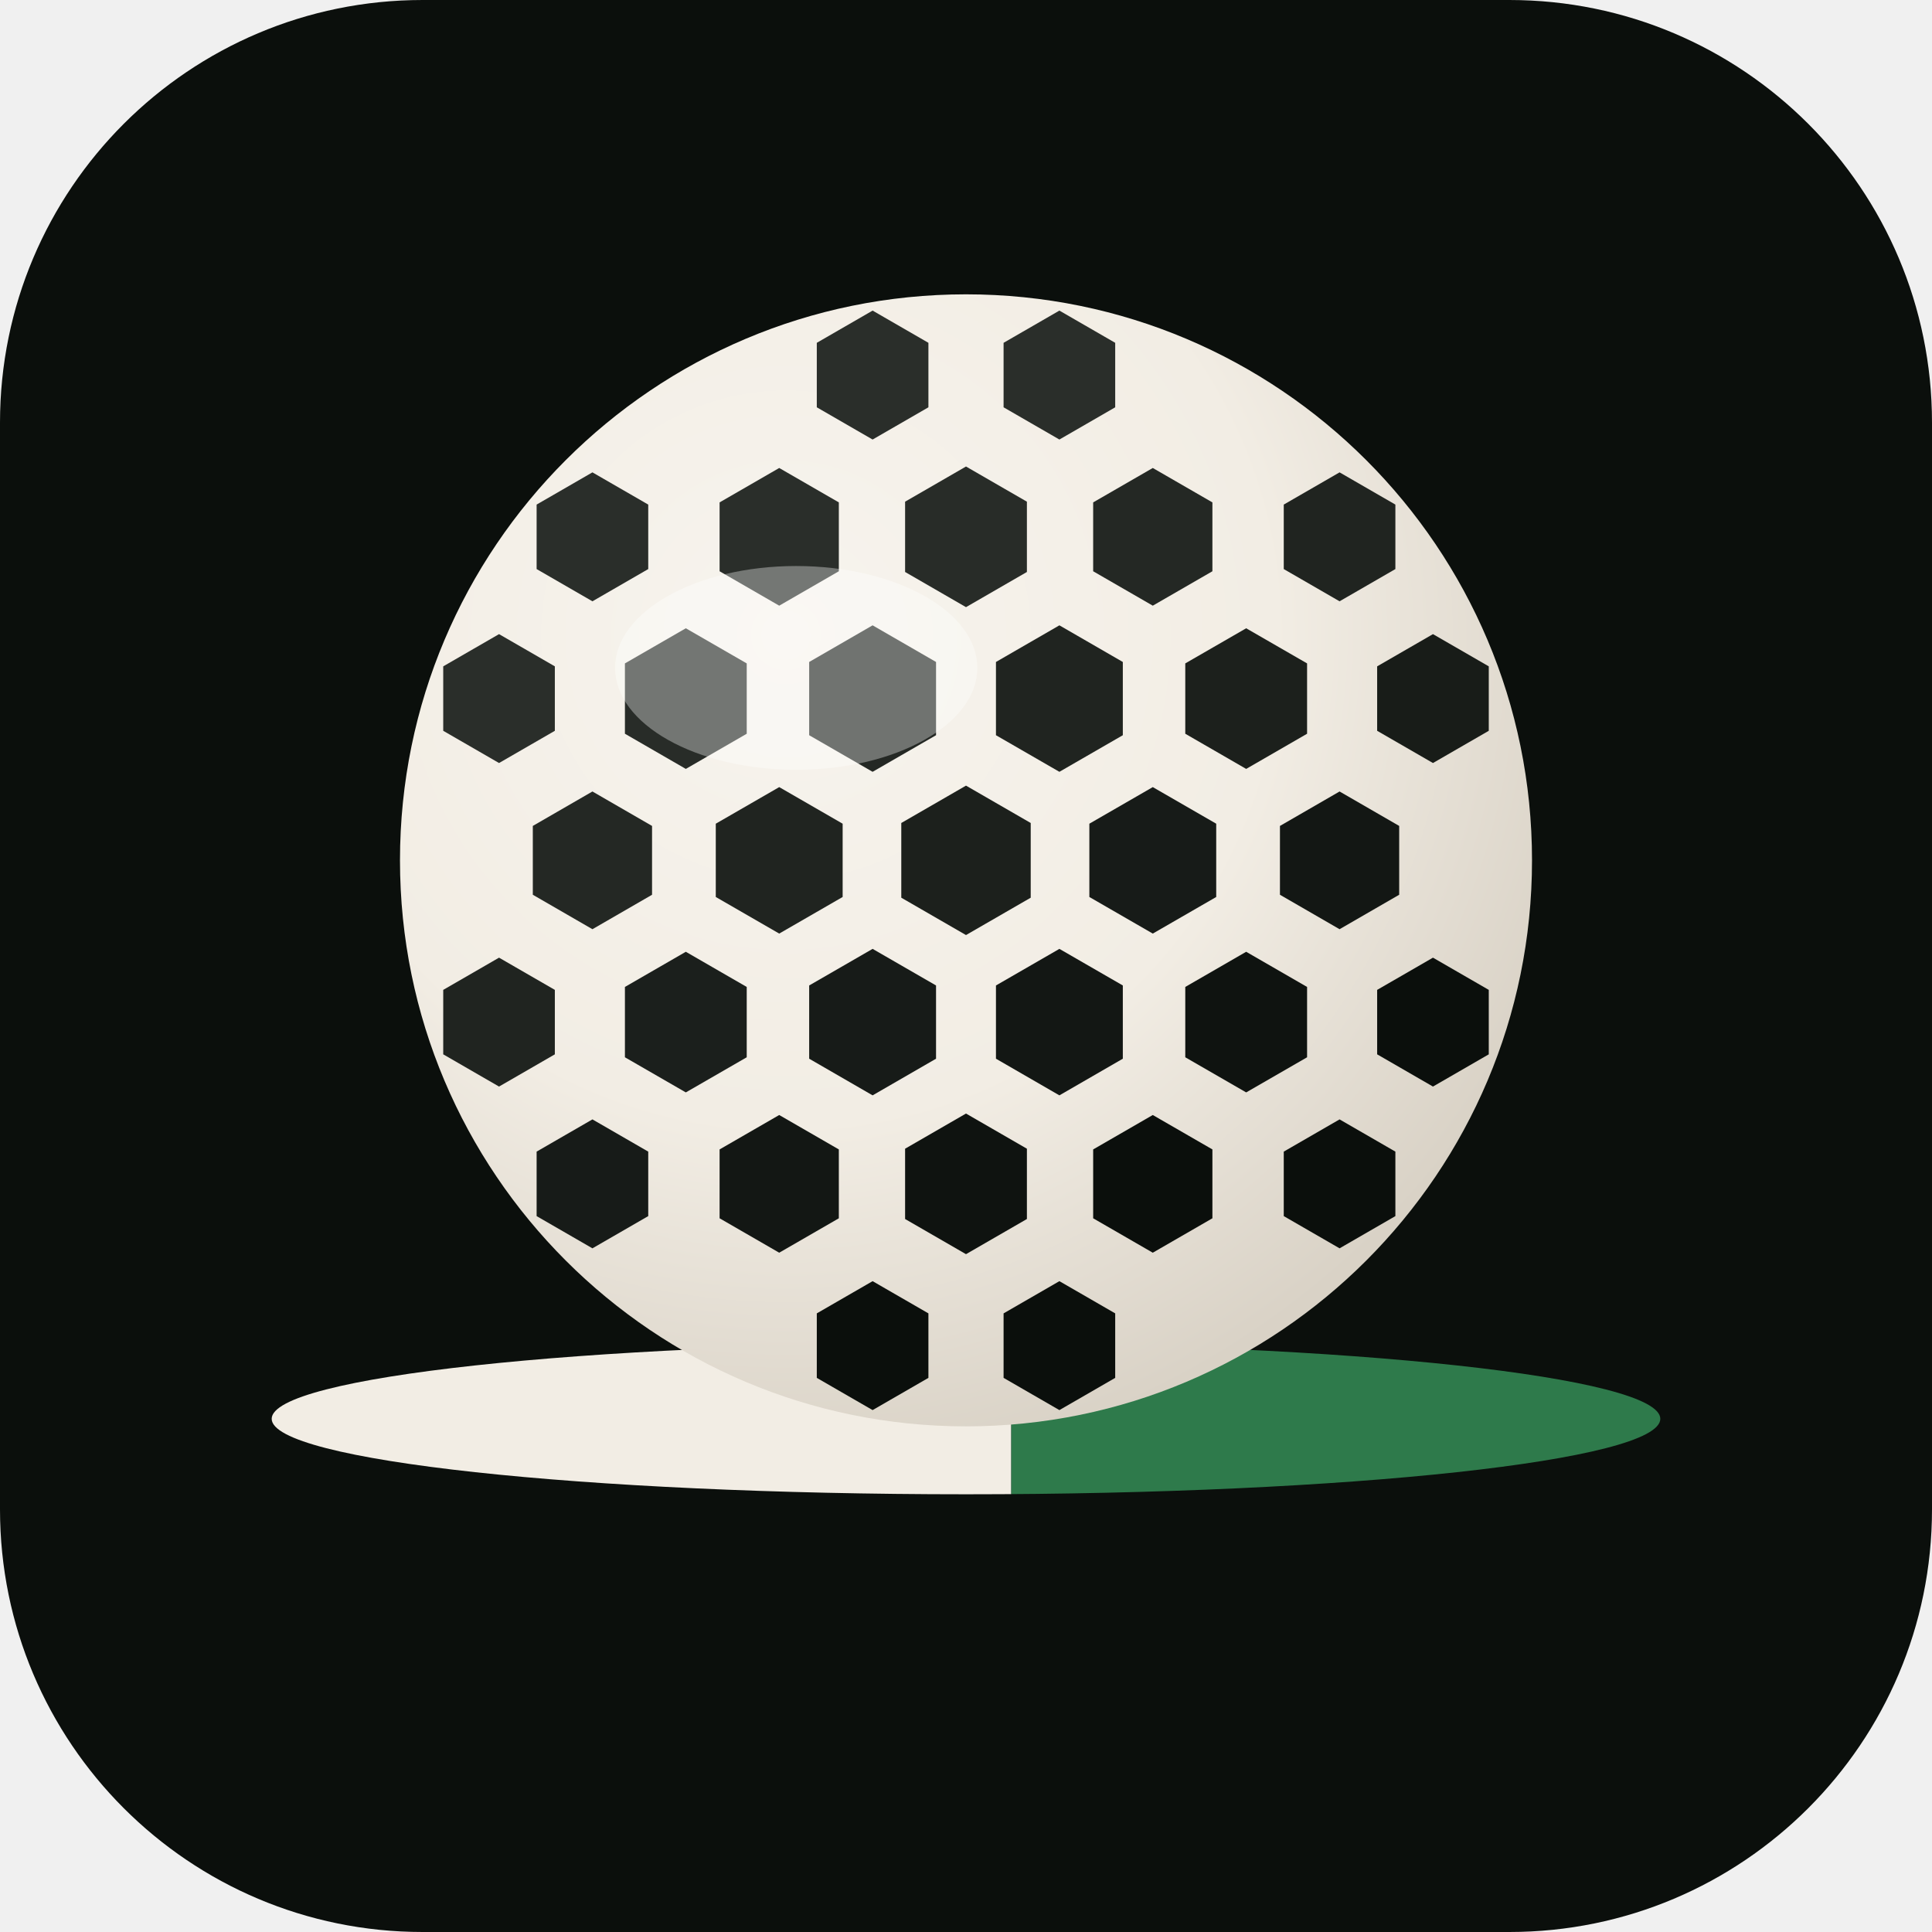
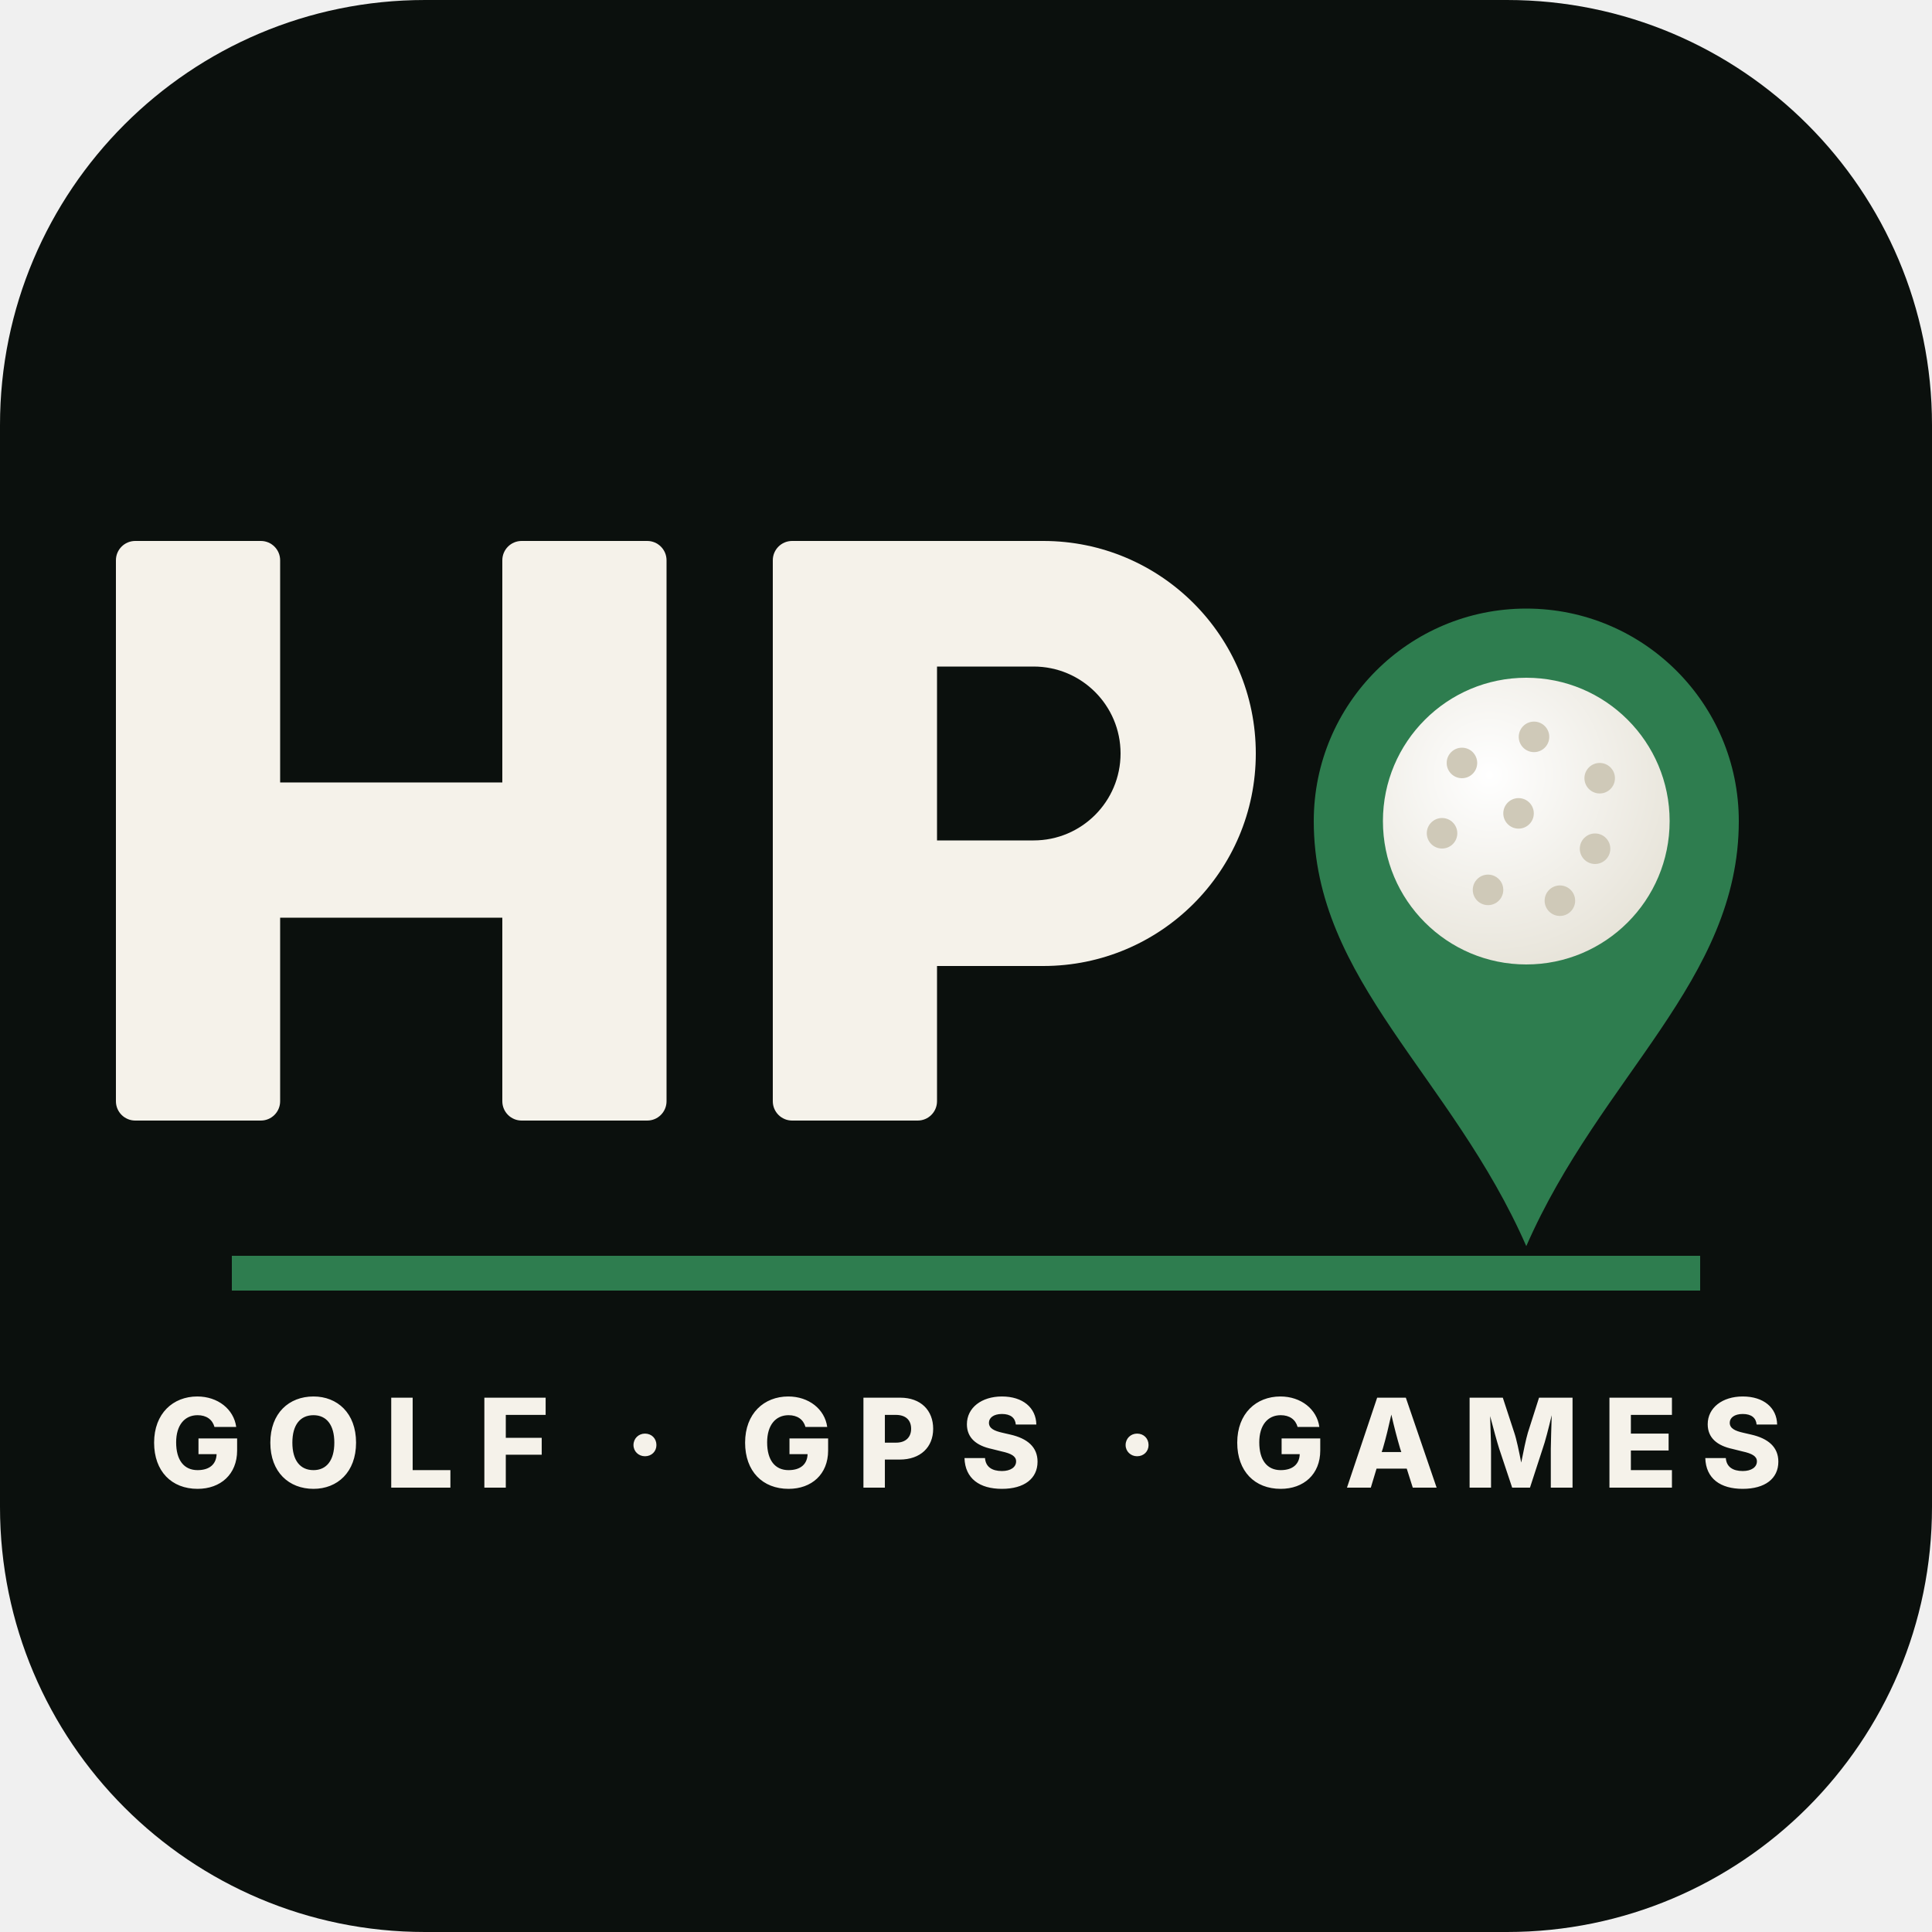
- <svg xmlns="http://www.w3.org/2000/svg" width="512" height="512" viewBox="0 0 512 512" role="img" aria-label="HardPan">
+ <svg xmlns="http://www.w3.org/2000/svg" viewBox="0 0 100 100" width="1024" height="1024">
  <defs>
-     <radialGradient id="iball-face" cx="34%" cy="30%" r="75%">
-       <stop offset="0%" stop-color="#F7F4EE" />
-       <stop offset="58%" stop-color="#F2EDE4" />
-       <stop offset="100%" stop-color="#D9D2C6" />
+     <radialGradient id="ballg" cx=".38" cy=".35" r=".75">
+       <stop offset="0" stop-color="#ffffff" />
+       <stop offset="1" stop-color="#e4e0d4" />
    </radialGradient>
-     <clipPath id="iball-clip">
-       <circle cx="256.00" cy="228.00" r="150.00" />
-     </clipPath>
  </defs>
-   <rect width="512" height="512" rx="112" fill="#0B0F0C" />
-   <g id="iground">
-     <clipPath id="iground-b">
-       <rect x="70.00" y="354.00" width="198.00" height="44.00" />
-     </clipPath>
-     <clipPath id="iground-g">
-       <rect x="268.00" y="354.00" width="174.00" height="44.00" />
-     </clipPath>
-     <ellipse cx="256.00" cy="376.00" rx="184.00" ry="20.00" fill="#F2EDE4" clip-path="url(#iground-b)" />
-     <ellipse cx="256.00" cy="376.00" rx="184.00" ry="20.00" fill="#2E7A4B" clip-path="url(#iground-g)" />
+   <rect width="100" height="100" rx="22" fill="#0b100d" />
+   <g fill="#f5f2ea">
+     <rect x="6" y="28" width="8.5" height="30" rx="1" />
+     <rect x="26" y="28" width="8.5" height="30" rx="1" />
+     <rect x="12" y="40.5" width="16" height="7" />
+     <rect x="40" y="28" width="8.5" height="30" rx="1" />
+     <path d="M46 28 H54 A11 11 0 0 1 54 50 H46 Z" />
  </g>
-   <g id="iball">
-     <circle cx="256.00" cy="228.00" r="150.00" fill="url(#iball-face)" />
-     <g clip-path="url(#iball-clip)">
-       <path fill="#2A2E2A" d="M231.25 82.31 L246.04 90.85 L246.04 107.94 L231.25 116.48 L216.46 107.94 L216.46 90.85Z M280.75 82.31 L295.54 90.85 L295.54 107.94 L280.75 116.48 L265.96 107.94 L265.96 90.85Z M157.00 125.18 L171.79 133.72 L171.79 150.81 L157.00 159.35 L142.21 150.81 L142.21 133.72Z M206.50 124.02 L222.30 133.14 L222.30 151.39 L206.50 160.51 L190.70 151.39 L190.70 133.14Z M132.25 168.05 L147.04 176.59 L147.04 193.67 L132.25 202.21 L117.46 193.67 L117.46 176.59Z" />
-       <path fill="#282C28" d="M256.00 123.63 L272.14 132.95 L272.14 151.58 L256.00 160.90 L239.86 151.58 L239.86 132.95Z M181.75 166.50 L197.89 175.81 L197.89 194.45 L181.75 203.77 L165.61 194.45 L165.61 175.81Z" />
-       <path fill="#242824" d="M305.50 124.02 L321.30 133.14 L321.30 151.39 L305.50 160.51 L289.70 151.39 L289.70 133.14Z M231.25 165.72 L248.06 175.43 L248.06 194.84 L231.25 204.54 L214.44 194.84 L214.44 175.43Z M157.00 209.75 L172.80 218.88 L172.80 237.12 L157.00 246.25 L141.20 237.12 L141.20 218.88Z" />
-       <path fill="#202420" d="M355.00 125.18 L369.79 133.72 L369.79 150.81 L355.00 159.35 L340.21 150.81 L340.21 133.72Z M280.75 165.72 L297.56 175.43 L297.56 194.84 L280.75 204.54 L263.94 194.84 L263.94 175.43Z M206.50 208.59 L223.31 218.29 L223.31 237.71 L206.50 247.41 L189.69 237.71 L189.69 218.29Z M132.25 253.79 L147.04 262.33 L147.04 279.41 L132.25 287.95 L117.46 279.41 L117.46 262.33Z" />
-       <path fill="#1C201C" d="M330.25 166.50 L346.39 175.81 L346.39 194.45 L330.25 203.77 L314.11 194.45 L314.11 175.81Z M256.00 208.20 L273.15 218.10 L273.15 237.90 L256.00 247.80 L238.85 237.90 L238.85 218.10Z" />
-       <path fill="#181C18" d="M379.75 168.05 L394.54 176.59 L394.54 193.67 L379.75 202.21 L364.96 193.67 L364.96 176.59Z" />
-       <path fill="#171B18" d="M305.50 208.59 L322.31 218.29 L322.31 237.71 L305.50 247.41 L288.69 237.71 L288.69 218.29Z M231.25 251.46 L248.06 261.16 L248.06 280.57 L231.25 290.28 L214.44 280.57 L214.44 261.16Z M157.00 296.65 L171.79 305.19 L171.79 322.28 L157.00 330.82 L142.21 322.28 L142.21 305.19Z" />
-       <path fill="#131714" d="M355.00 209.75 L370.80 218.88 L370.80 237.12 L355.00 246.25 L339.20 237.12 L339.20 218.88Z M280.75 251.46 L297.56 261.16 L297.56 280.57 L280.75 290.28 L263.94 280.57 L263.94 261.16Z M206.50 295.49 L222.30 304.61 L222.30 322.86 L206.50 331.98 L190.70 322.86 L190.70 304.61Z" />
-       <path fill="#1B1F1C" d="M181.75 252.23 L197.89 261.55 L197.89 280.19 L181.75 289.50 L165.61 280.19 L165.61 261.55Z" />
-       <path fill="#0F1310" d="M330.25 252.23 L346.39 261.55 L346.39 280.19 L330.25 289.50 L314.11 280.19 L314.11 261.55Z M256.00 295.10 L272.14 304.42 L272.14 323.05 L256.00 332.37 L239.86 323.05 L239.86 304.42Z" />
-       <path fill="#0B0F0C" d="M379.75 253.79 L394.54 262.33 L394.54 279.41 L379.75 287.95 L364.96 279.41 L364.96 262.33Z M305.50 295.49 L321.30 304.61 L321.30 322.86 L305.50 331.98 L289.70 322.86 L289.70 304.61Z M355.00 296.65 L369.79 305.19 L369.79 322.28 L355.00 330.82 L340.21 322.28 L340.21 305.19Z M231.25 339.52 L246.04 348.06 L246.04 365.15 L231.25 373.69 L216.46 365.15 L216.46 348.06Z M280.75 339.52 L295.54 348.06 L295.54 365.15 L280.75 373.69 L265.96 365.15 L265.96 348.06Z" />
-       <ellipse cx="211.00" cy="177.00" rx="48.00" ry="27.00" fill="#FFFFFF" opacity="0.35" />
-     </g>
+   <path d="M48.5 34.5 H53.5 A4.5 4.5 0 0 1 53.5 43.5 H48.5 Z" fill="#0b100d" />
+   <path d="M79 64.5 C75.15 55.7 68 50.75 68 42.5 A11 11 0 1 1 90 42.5 C90 50.75 82.85 55.7 79 64.5Z" fill="#2e7d4f" />
+   <circle cx="79" cy="42.5" r="7.92" fill="url(#ballg)" stroke="#2e7d4f" stroke-width="1.00" />
+   <g fill="#cfc9b8">
+     <circle cx="75.67" cy="39.49" r="0.79" />
+     <circle cx="79.40" cy="38.14" r="0.79" />
+     <circle cx="82.80" cy="40.28" r="0.79" />
+     <circle cx="74.64" cy="43.13" r="0.79" />
+     <circle cx="78.60" cy="42.10" r="0.79" />
+     <circle cx="82.56" cy="43.93" r="0.79" />
+     <circle cx="77.02" cy="46.06" r="0.79" />
+     <circle cx="80.74" cy="46.62" r="0.79" />
  </g>
+   <rect x="12" y="65" width="76" height="1.8" fill="#2e7d4f" />
+   <text x="50" y="77" text-anchor="middle" font-family="Inter,DejaVu Sans" font-weight="800" font-size="6.4" letter-spacing="1.2" fill="#f5f2ea">GOLF · GPS · GAMES</text>
</svg>
